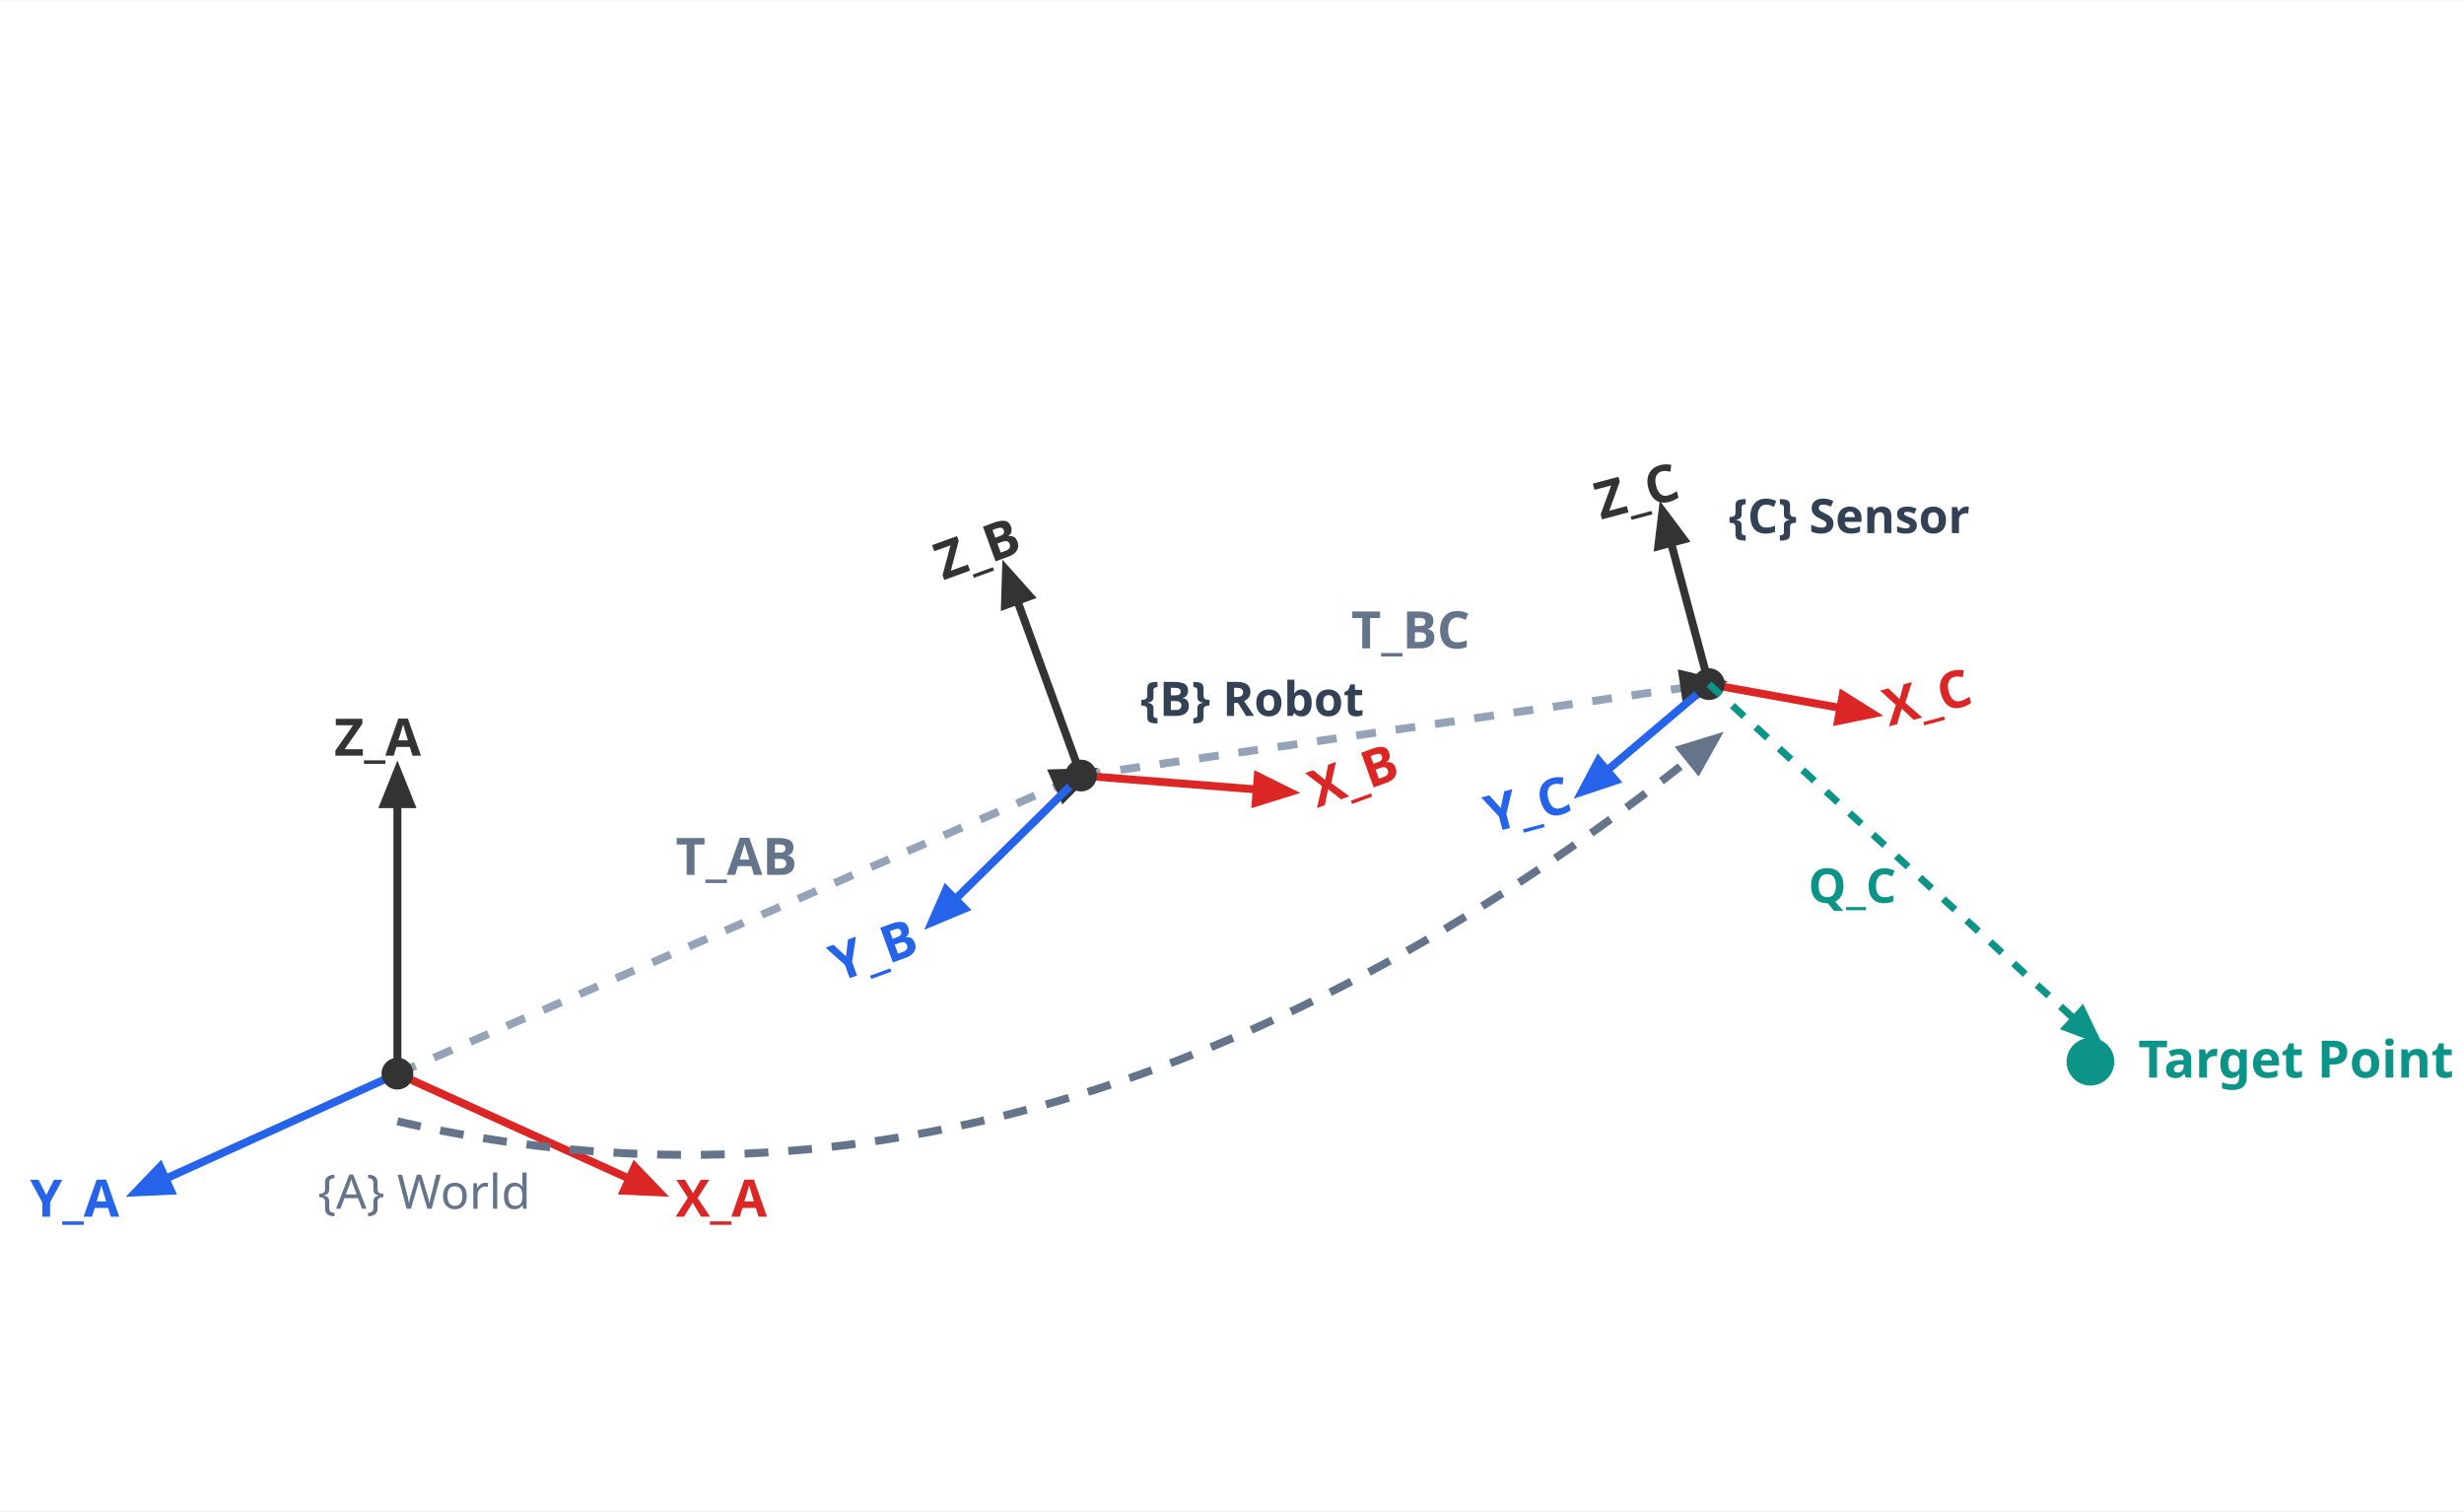
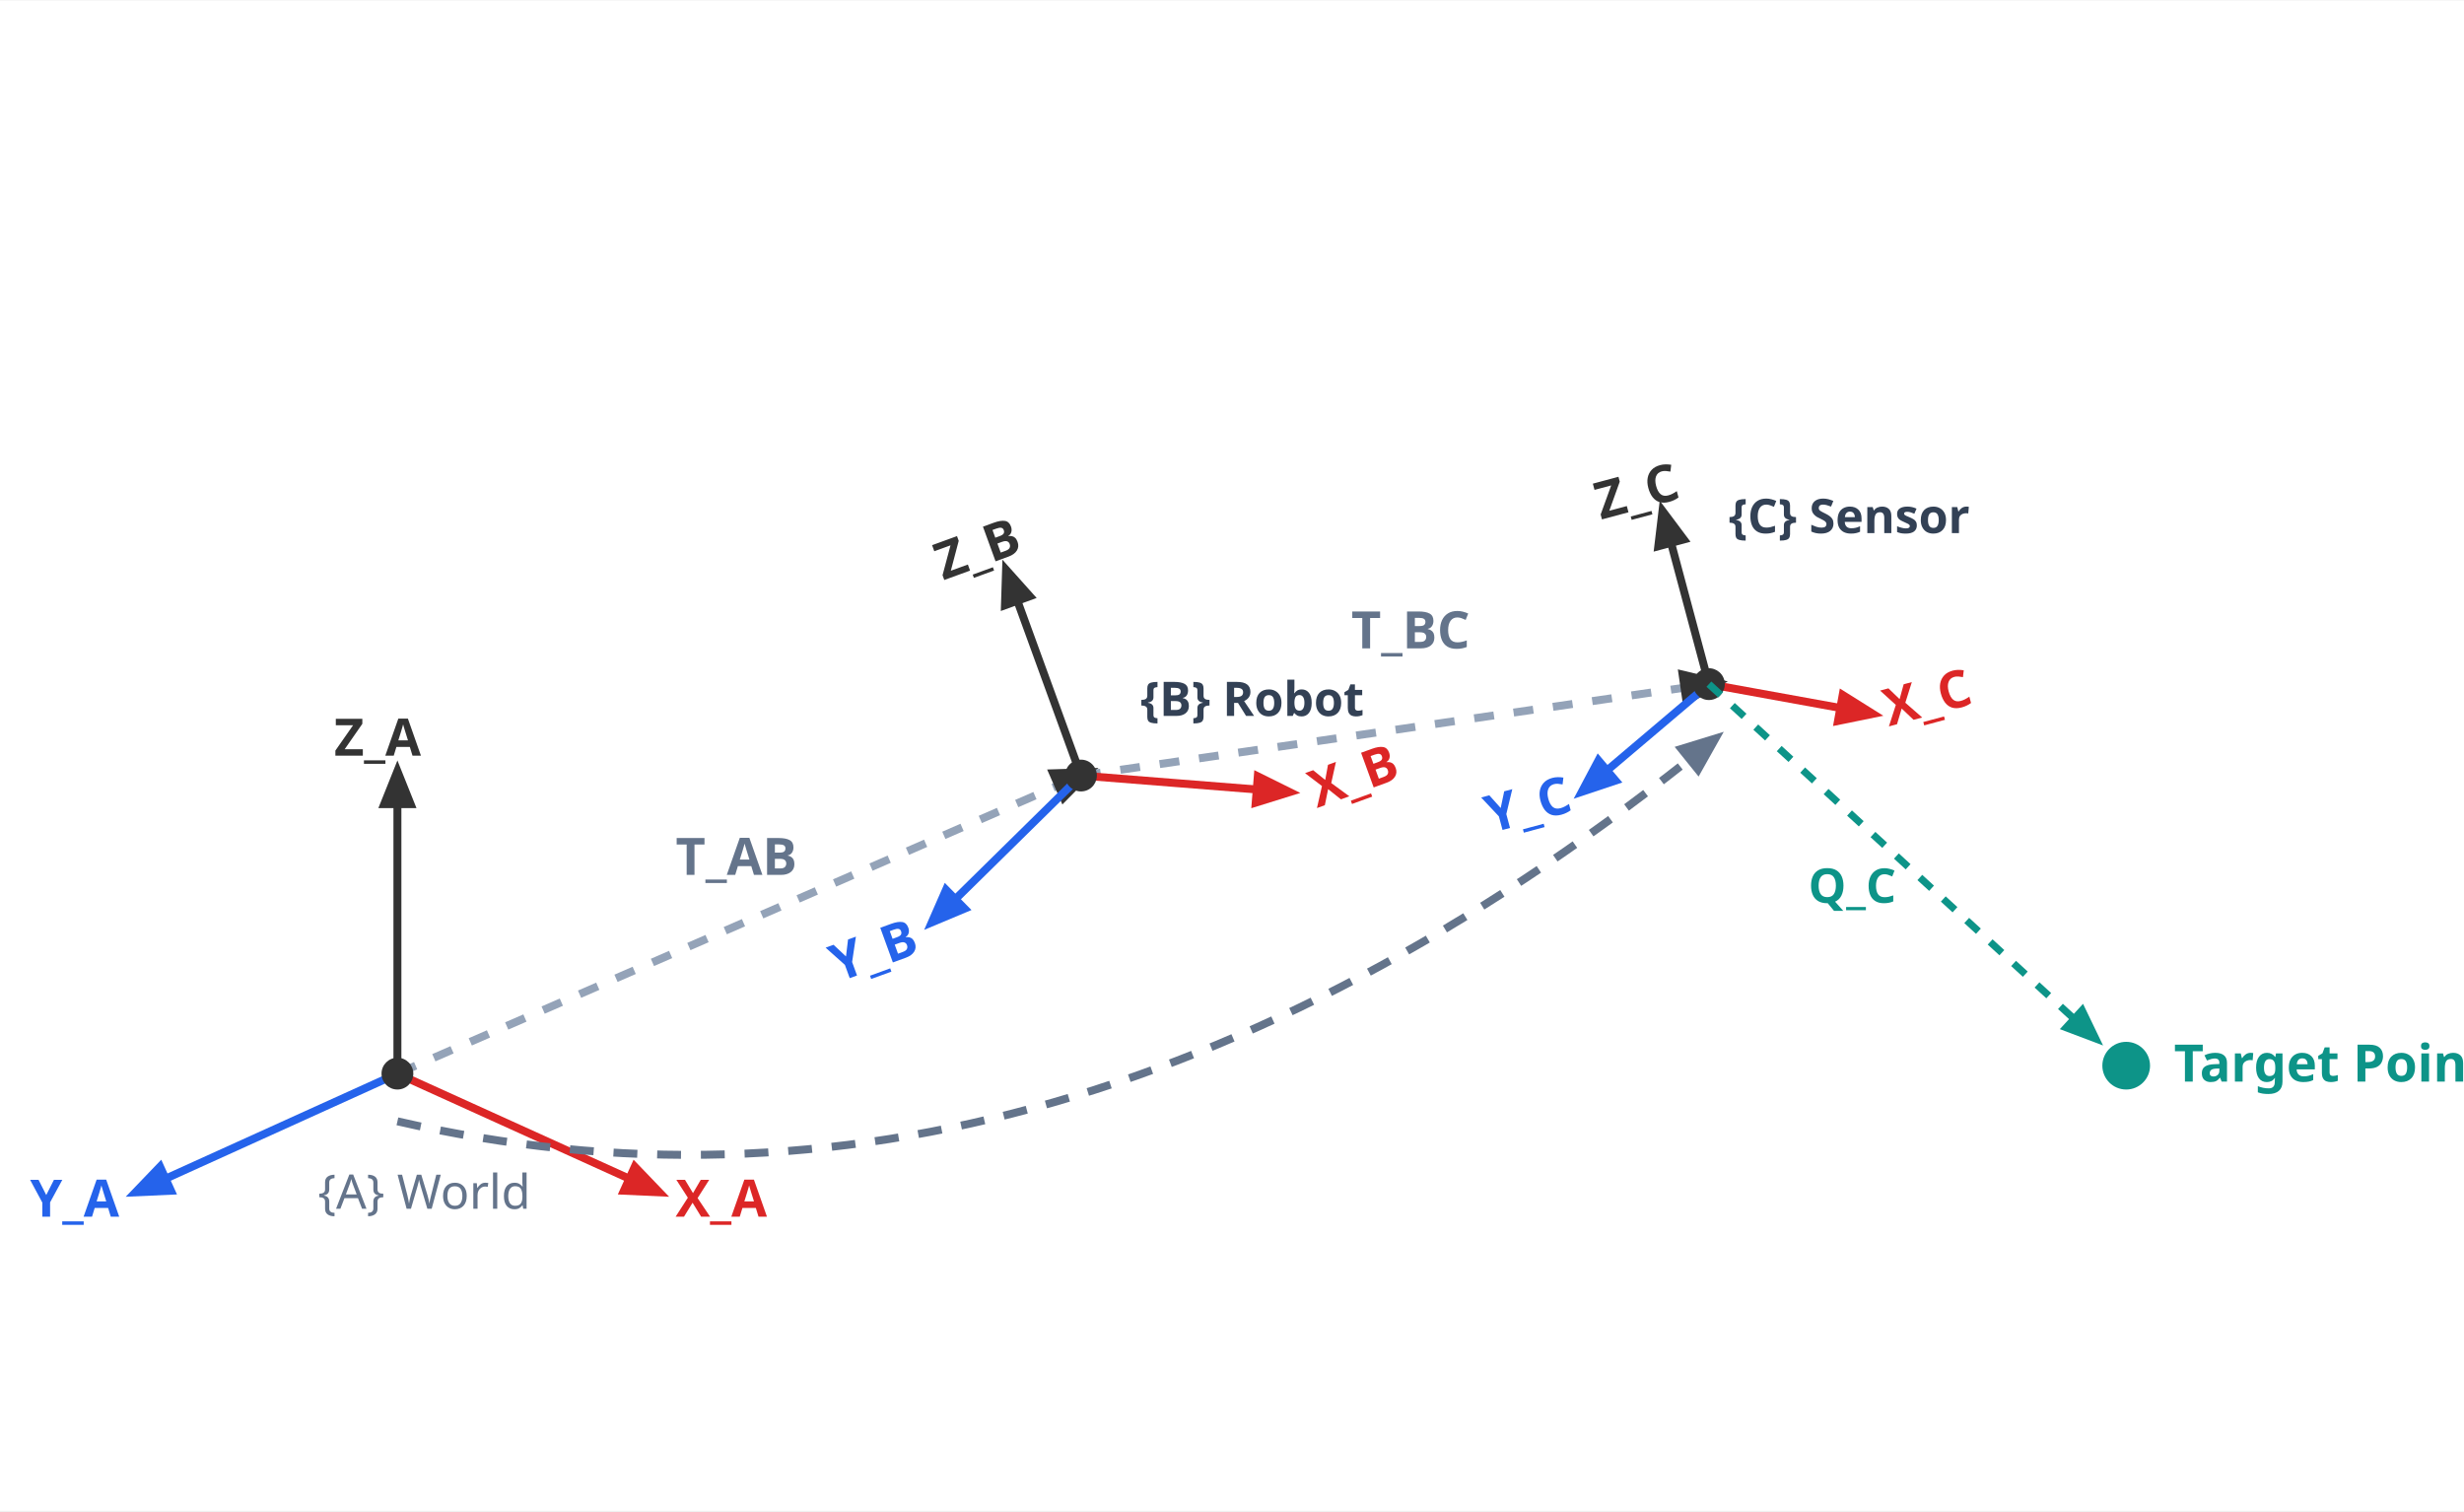
<svg xmlns="http://www.w3.org/2000/svg" viewBox="0 0 620 380" width="600" height="368">
  <defs>
    <marker id="chainArrow" viewBox="0 0 10 10" refX="6" refY="5" markerWidth="6" markerHeight="6" orient="auto-start-reverse">
      <path d="M 0 1 L 10 5 L 0 9 z" fill="#333" />
    </marker>
    <marker id="chainArrowGray" viewBox="0 0 10 10" refX="6" refY="5" markerWidth="6" markerHeight="6" orient="auto-start-reverse">
      <path d="M 0 1 L 10 5 L 0 9 z" fill="#64748b" />
    </marker>
    <marker id="chainArrowRed" viewBox="0 0 10 10" refX="6" refY="5" markerWidth="6" markerHeight="6" orient="auto-start-reverse">
      <path d="M 0 1 L 10 5 L 0 9 z" fill="#dc2626" />
    </marker>
    <marker id="chainArrowBlue" viewBox="0 0 10 10" refX="6" refY="5" markerWidth="6" markerHeight="6" orient="auto-start-reverse">
      <path d="M 0 1 L 10 5 L 0 9 z" fill="#2563eb" />
    </marker>
    <marker id="chainArrowTeal" viewBox="0 0 10 10" refX="6" refY="5" markerWidth="6" markerHeight="6" orient="auto-start-reverse">
      <path d="M 0 1 L 10 5 L 0 9 z" fill="#0d9488" />
    </marker>
  </defs>
  <rect width="100%" height="100%" fill="#ffffff" />
  <line x1="100" y1="270" x2="272" y2="195" stroke="#94a3b8" stroke-width="2" stroke-dasharray="5,5" marker-end="url(#chainArrow)" />
  <text x="170" y="220" font-family="sans-serif" font-size="13" font-weight="bold" fill="#64748b">T_AB</text>
  <line x1="272" y1="195" x2="430" y2="172" stroke="#94a3b8" stroke-width="2" stroke-dasharray="5,5" marker-end="url(#chainArrow)" />
  <text x="340" y="163" font-family="sans-serif" font-size="13" font-weight="bold" fill="#64748b">T_BC</text>
  <g transform="translate(100, 270)">
    <line x1="0" y1="0" x2="0" y2="-74" stroke="#333" stroke-width="2" marker-end="url(#chainArrow)" />
    <text x="-5" y="-80" font-family="sans-serif" font-size="13" font-weight="bold" fill="#333" text-anchor="middle">Z_A</text>
    <line x1="0" y1="0" x2="64" y2="29" stroke="#dc2626" stroke-width="2" marker-end="url(#chainArrowRed)" />
    <text x="70" y="36" font-family="sans-serif" font-size="13" font-weight="bold" fill="#dc2626">X_A</text>
    <line x1="0" y1="0" x2="-64" y2="29" stroke="#2563eb" stroke-width="2" marker-end="url(#chainArrowBlue)" />
    <text x="-70" y="36" font-family="sans-serif" font-size="13" font-weight="bold" fill="#2563eb" text-anchor="end">Y_A</text>
    <circle cx="0" cy="0" r="4" fill="#333" />
    <text x="-20" y="34" font-family="sans-serif" font-size="12" fill="#64748b">{A} World</text>
  </g>
  <g transform="translate(272, 195) rotate(-20)">
    <line x1="0" y1="0" x2="0" y2="-53" stroke="#333" stroke-width="2" marker-end="url(#chainArrow)" />
    <text x="-5" y="-58" font-family="sans-serif" font-size="13" font-weight="bold" fill="#333" text-anchor="middle">Z_B</text>
    <line x1="0" y1="0" x2="46" y2="21" stroke="#dc2626" stroke-width="2" marker-end="url(#chainArrowRed)" />
    <text x="53" y="28" font-family="sans-serif" font-size="13" font-weight="bold" fill="#dc2626">X_B</text>
    <line x1="0" y1="0" x2="-46" y2="21" stroke="#2563eb" stroke-width="2" marker-end="url(#chainArrowBlue)" />
    <text x="-53" y="28" font-family="sans-serif" font-size="13" font-weight="bold" fill="#2563eb" text-anchor="end">Y_B</text>
    <circle cx="0" cy="0" r="4" fill="#333" />
  </g>
  <text x="287" y="180" font-family="sans-serif" font-size="12" font-weight="bold" fill="#334155">{B} Robot</text>
  <g transform="translate(430, 172) rotate(-15)">
    <line x1="0" y1="0" x2="0" y2="-43" stroke="#333" stroke-width="2" marker-end="url(#chainArrow)" />
    <text x="-5" y="-47" font-family="sans-serif" font-size="13" font-weight="bold" fill="#333" text-anchor="middle">Z_C</text>
    <line x1="0" y1="0" x2="36" y2="17" stroke="#dc2626" stroke-width="2" marker-end="url(#chainArrowRed)" />
    <text x="41" y="22" font-family="sans-serif" font-size="13" font-weight="bold" fill="#dc2626">X_C</text>
    <line x1="0" y1="0" x2="-36" y2="17" stroke="#2563eb" stroke-width="2" marker-end="url(#chainArrowBlue)" />
    <text x="-41" y="22" font-family="sans-serif" font-size="13" font-weight="bold" fill="#2563eb" text-anchor="end">Y_C</text>
    <circle cx="0" cy="0" r="4" fill="#333" />
  </g>
  <text x="435" y="134" font-family="sans-serif" font-size="12" font-weight="bold" fill="#334155">{C} Sensor</text>
  <line x1="430" y1="172" x2="526" y2="260" stroke="#0d9488" stroke-width="1.8" stroke-dasharray="4,4" marker-end="url(#chainArrowTeal)" />
  <text x="455" y="227" font-family="sans-serif" font-size="12" font-weight="bold" fill="#0d9488">Q_C</text>
-   <g transform="translate(526, 267)">
+   <g transform="translate(535, 268)">
    <circle cx="0" cy="0" r="6" fill="#0d9488" />
    <text x="12" y="4" font-family="sans-serif" font-size="13" font-weight="bold" fill="#0d9488">Target Point</text>
  </g>
  <path d="M 100 282 Q 265 320 430 187" fill="none" stroke="#64748b" stroke-width="2" stroke-dasharray="6,5" marker-end="url(#chainArrowGray)" />
</svg>
